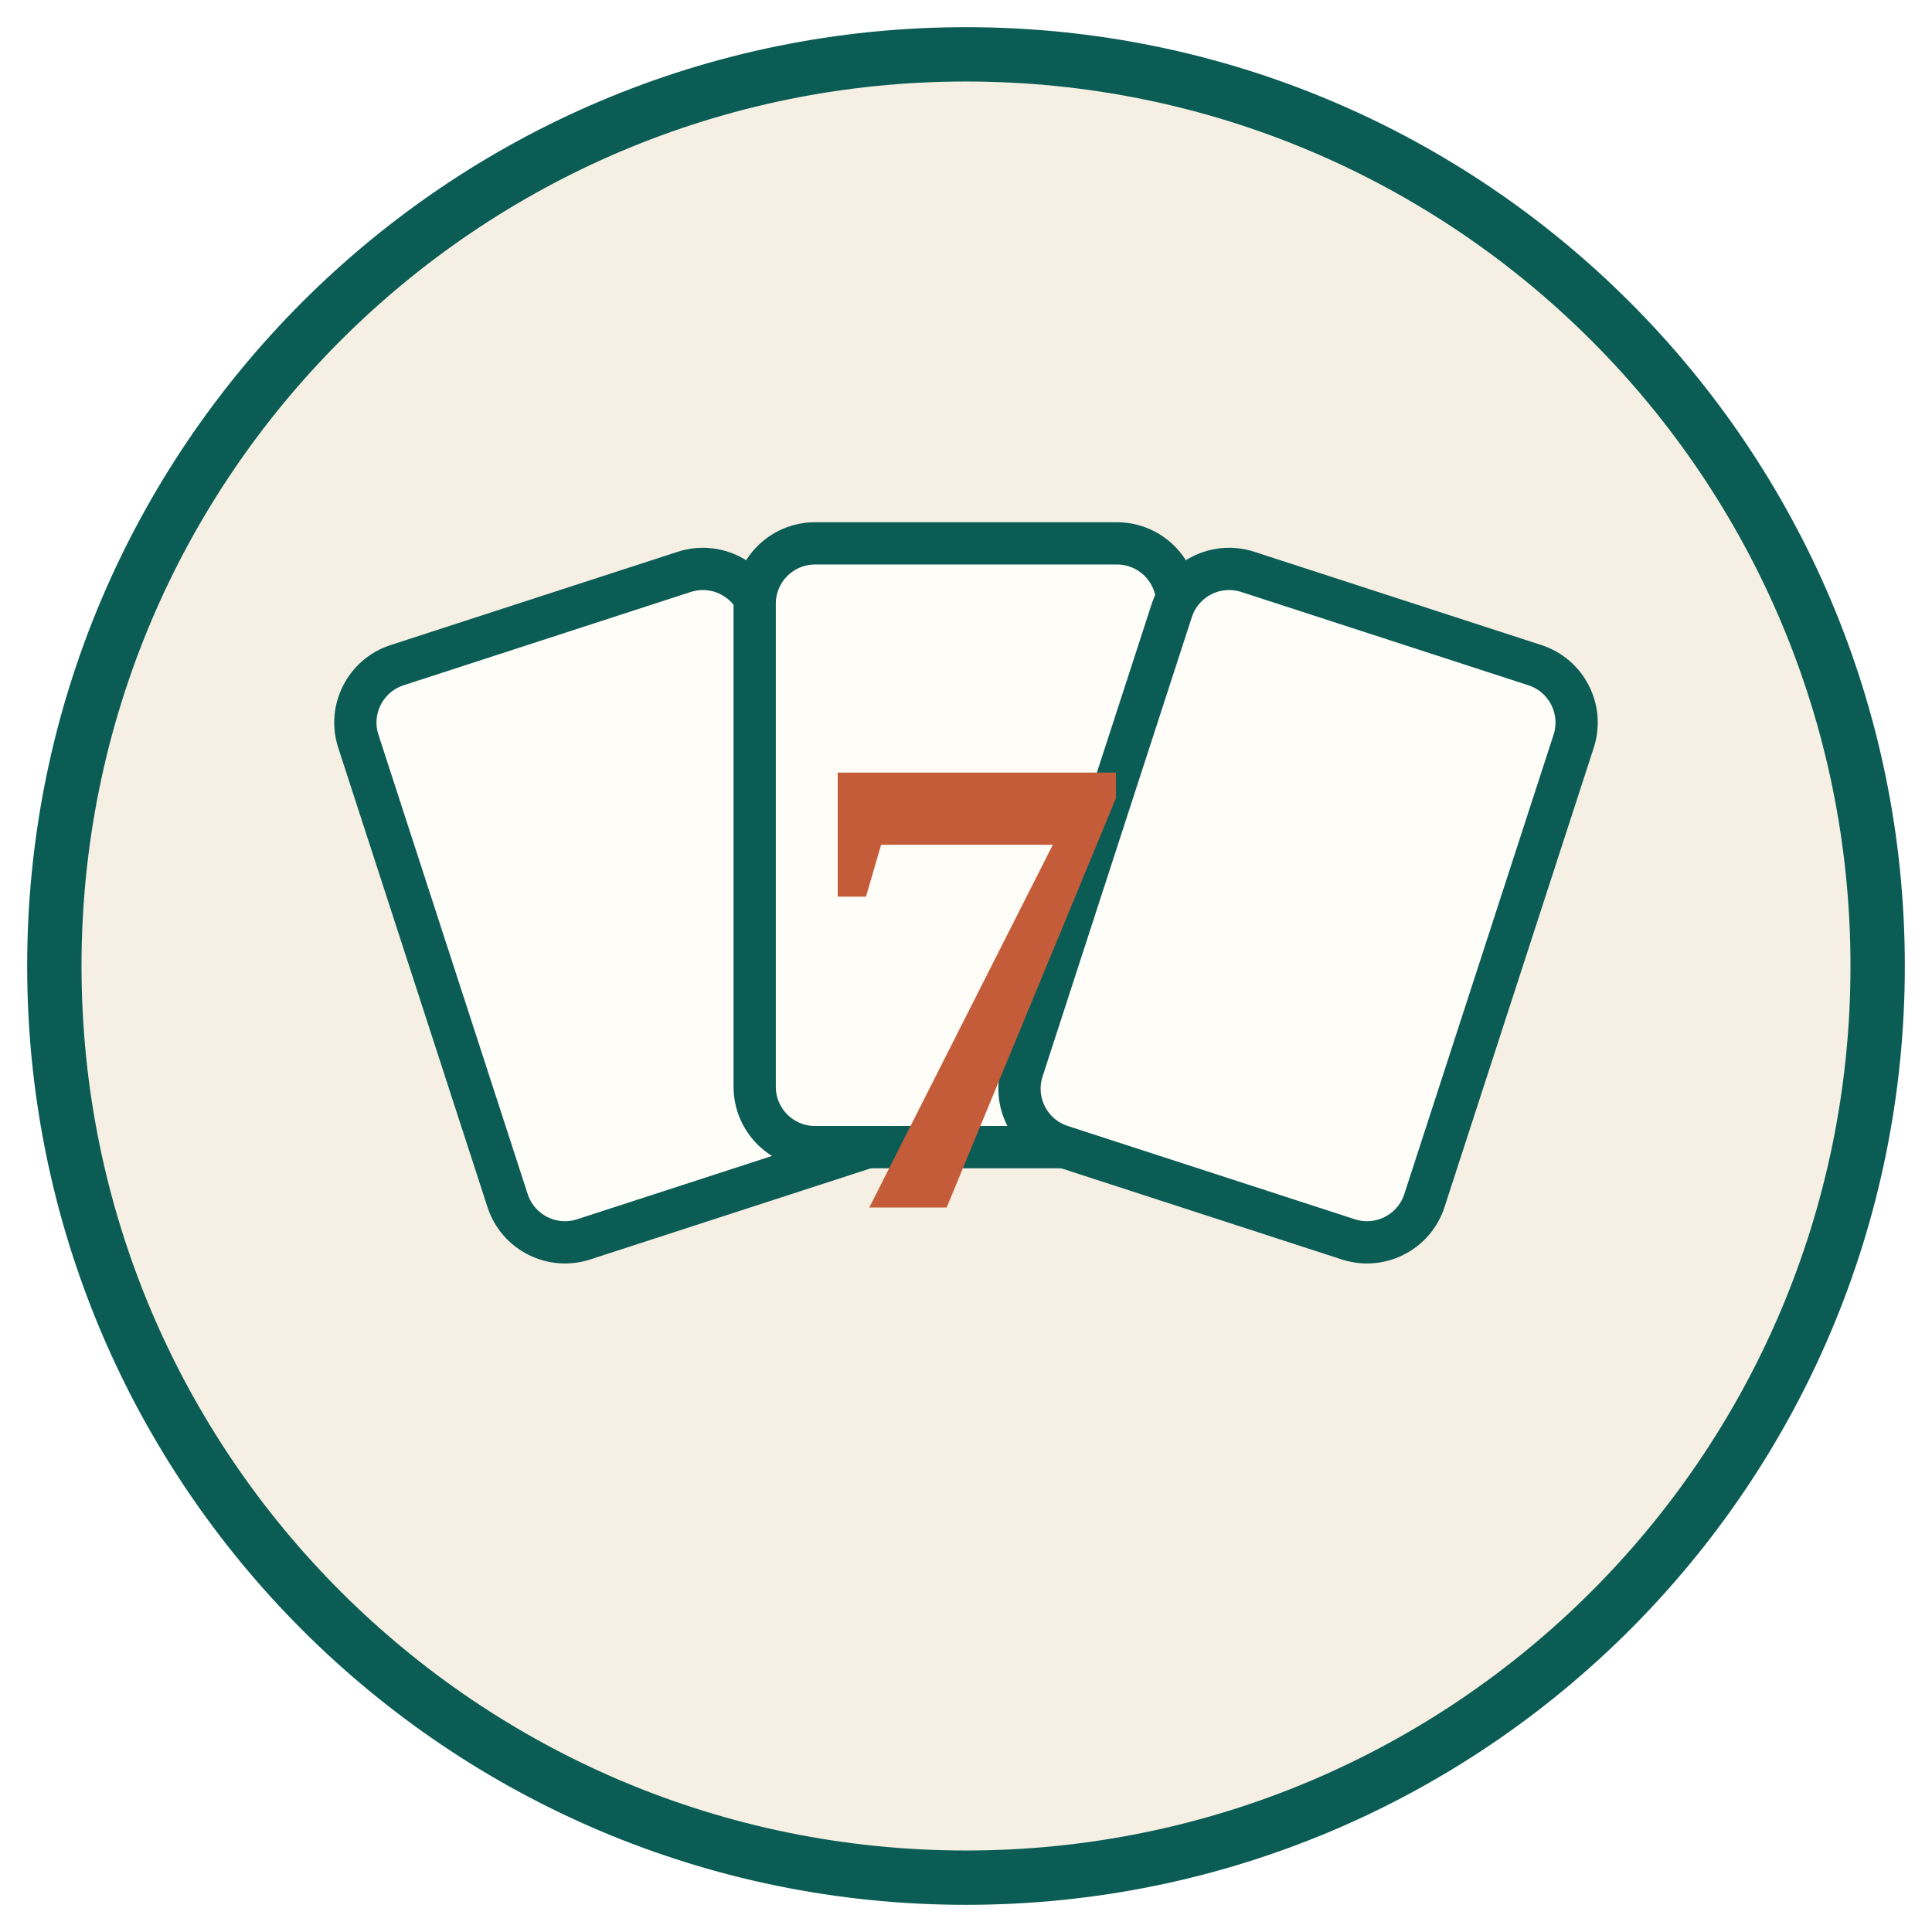
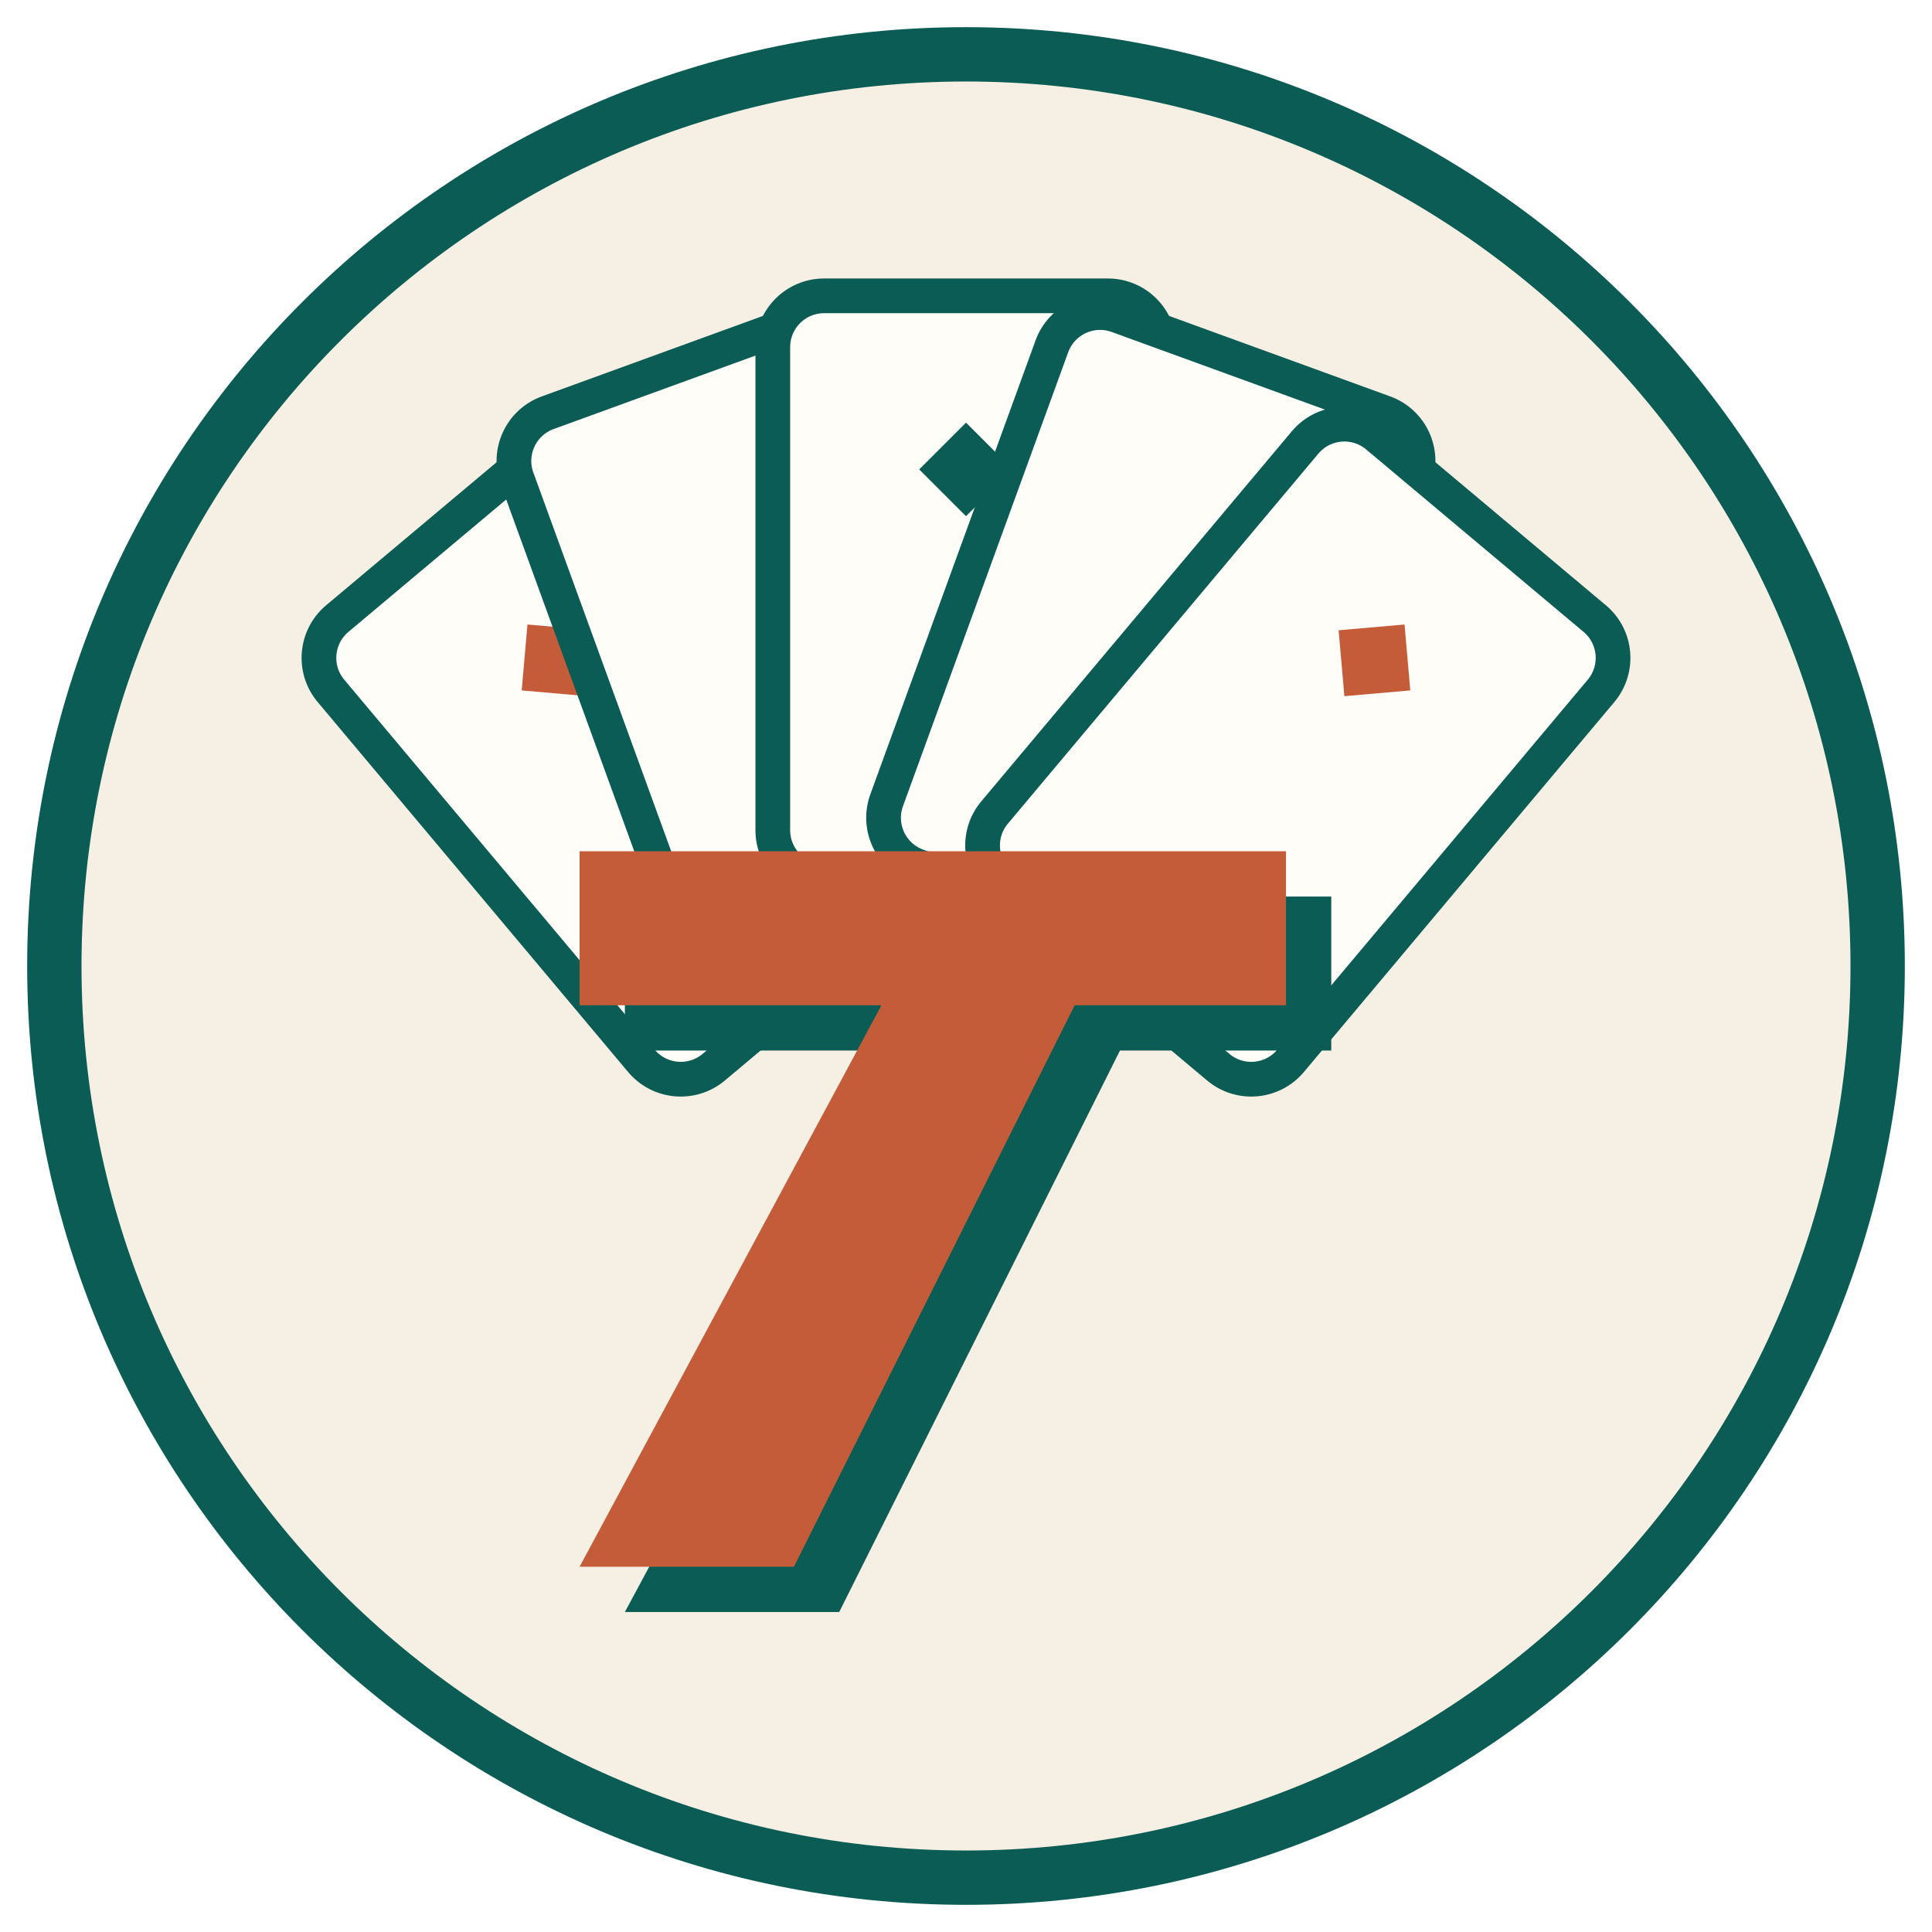
<svg xmlns="http://www.w3.org/2000/svg" viewBox="0 0 64 64" role="img" aria-label="Flip 7">
  <circle cx="32" cy="32" r="30.2" fill="#f6efe4" stroke="#0a5c54" stroke-width="1.8" />
-   <g fill="#fffdf8" stroke="#0a5c54" stroke-width="1.4">
-     <rect x="14" y="20" width="14" height="20" rx="2" transform="rotate(-18 21 30)" />
-     <rect x="25" y="18" width="14" height="20" rx="2" />
-     <rect x="36" y="20" width="14" height="20" rx="2" transform="rotate(18 43 30)" />
+   <g fill="#fffdf8" stroke="#0a5c54" stroke-width="1.15" stroke-linejoin="round">
+     <g transform="rotate(-40 32 38)">
+       <rect x="25.6" y="11.2" width="12.8" height="19.4" rx="1.7" />
+       <path d="M32 15.4l1.55 1.55-1.55 1.55-1.55-1.55z" fill="#c45c3a" stroke="none" />
+     </g>
+     <g transform="rotate(-20 32 38)">
+       <rect x="25.6" y="10.4" width="12.8" height="19.4" rx="1.7" />
+     </g>
+     <g>
+       <rect x="25.6" y="9.8" width="12.8" height="19.4" rx="1.7" />
+       <path d="M32 14l1.55 1.55L32 17.1l-1.55-1.55z" fill="#0a5c54" stroke="none" />
+     </g>
+     <g transform="rotate(20 32 38)">
+       <rect x="25.6" y="10.4" width="12.8" height="19.4" rx="1.7" />
+     </g>
+     <g transform="rotate(40 32 38)">
+       <rect x="25.6" y="11.2" width="12.8" height="19.4" rx="1.7" />
+       <path d="M32 15.4l1.55 1.55-1.55 1.55-1.55-1.55z" fill="#c45c3a" stroke="none" />
+     </g>
  </g>
-   <text x="32" y="40" text-anchor="middle" font-family="Georgia, 'Times New Roman', serif" font-size="22" font-weight="700" fill="#c45c3a">7</text>
+   <path fill="#0a5c54" d="M20.7 29.7h23.4v5.1H37.1L27.8 53.4h-7.1l10-18.6H20.7z" />
+   <path fill="#c45c3a" d="M19.2 28.2h23.4v5.1H35.6L26.3 51.9h-7.1l10-18.6H19.2z" />
</svg>
